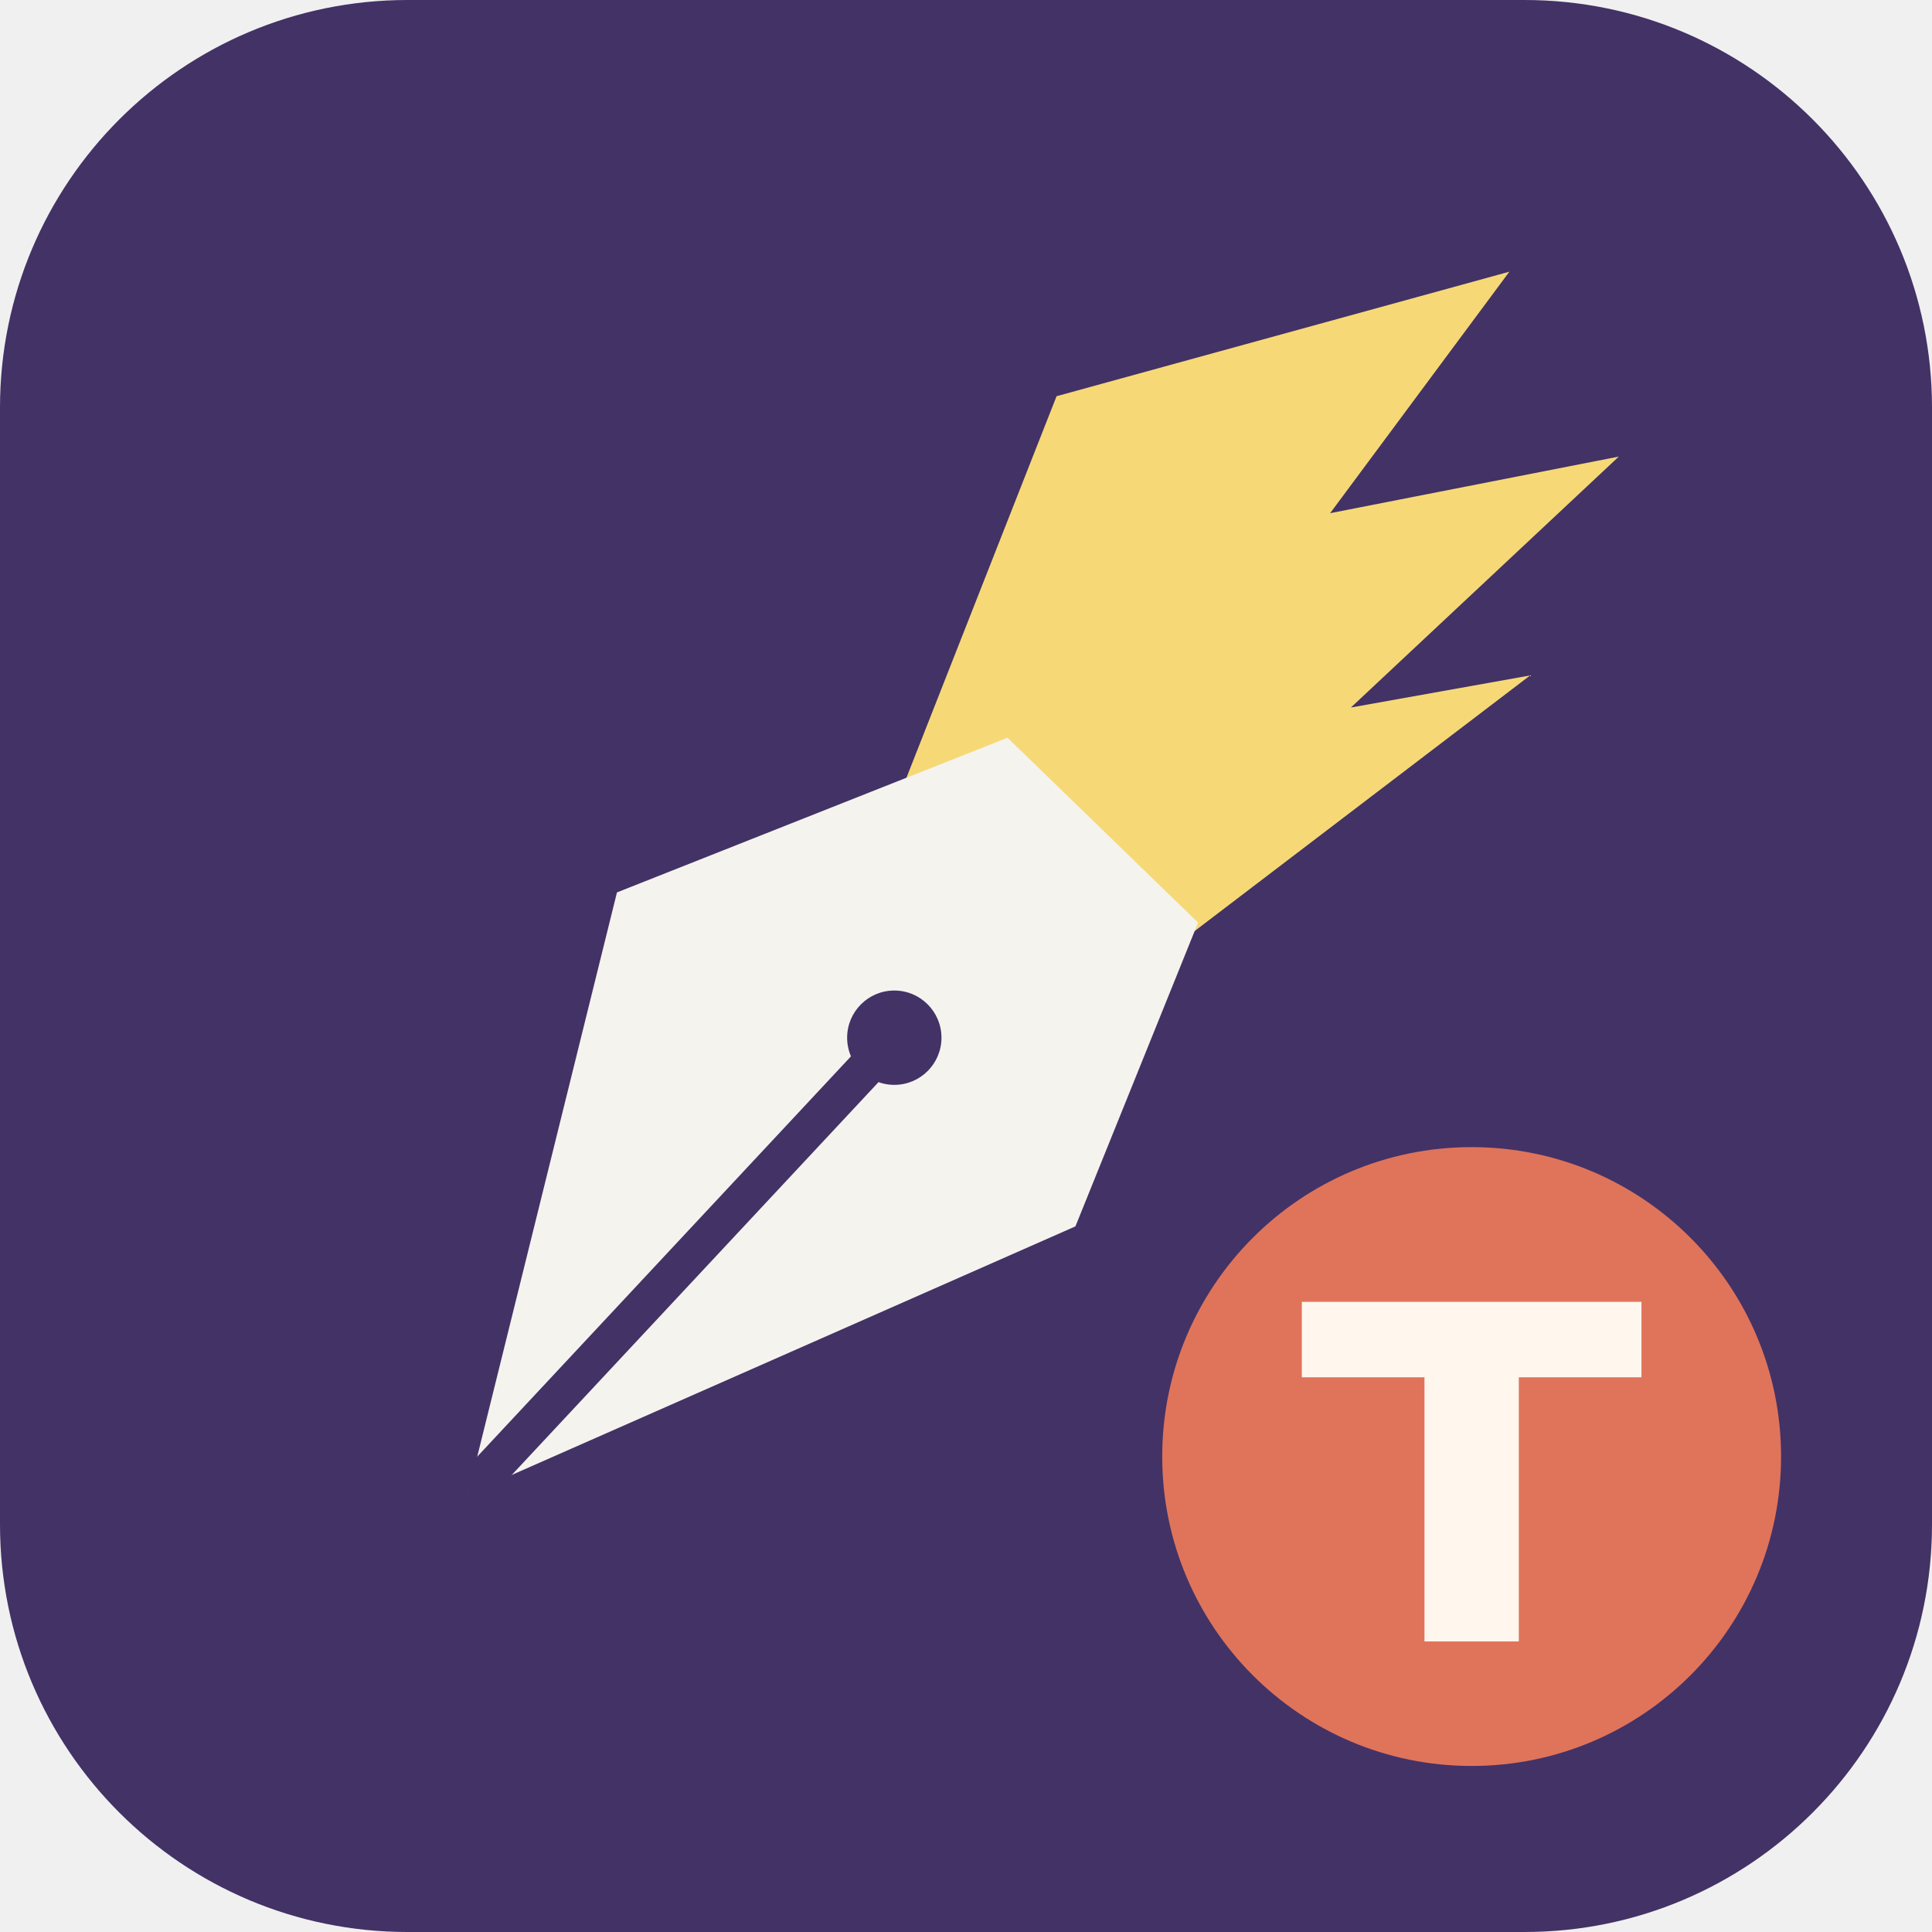
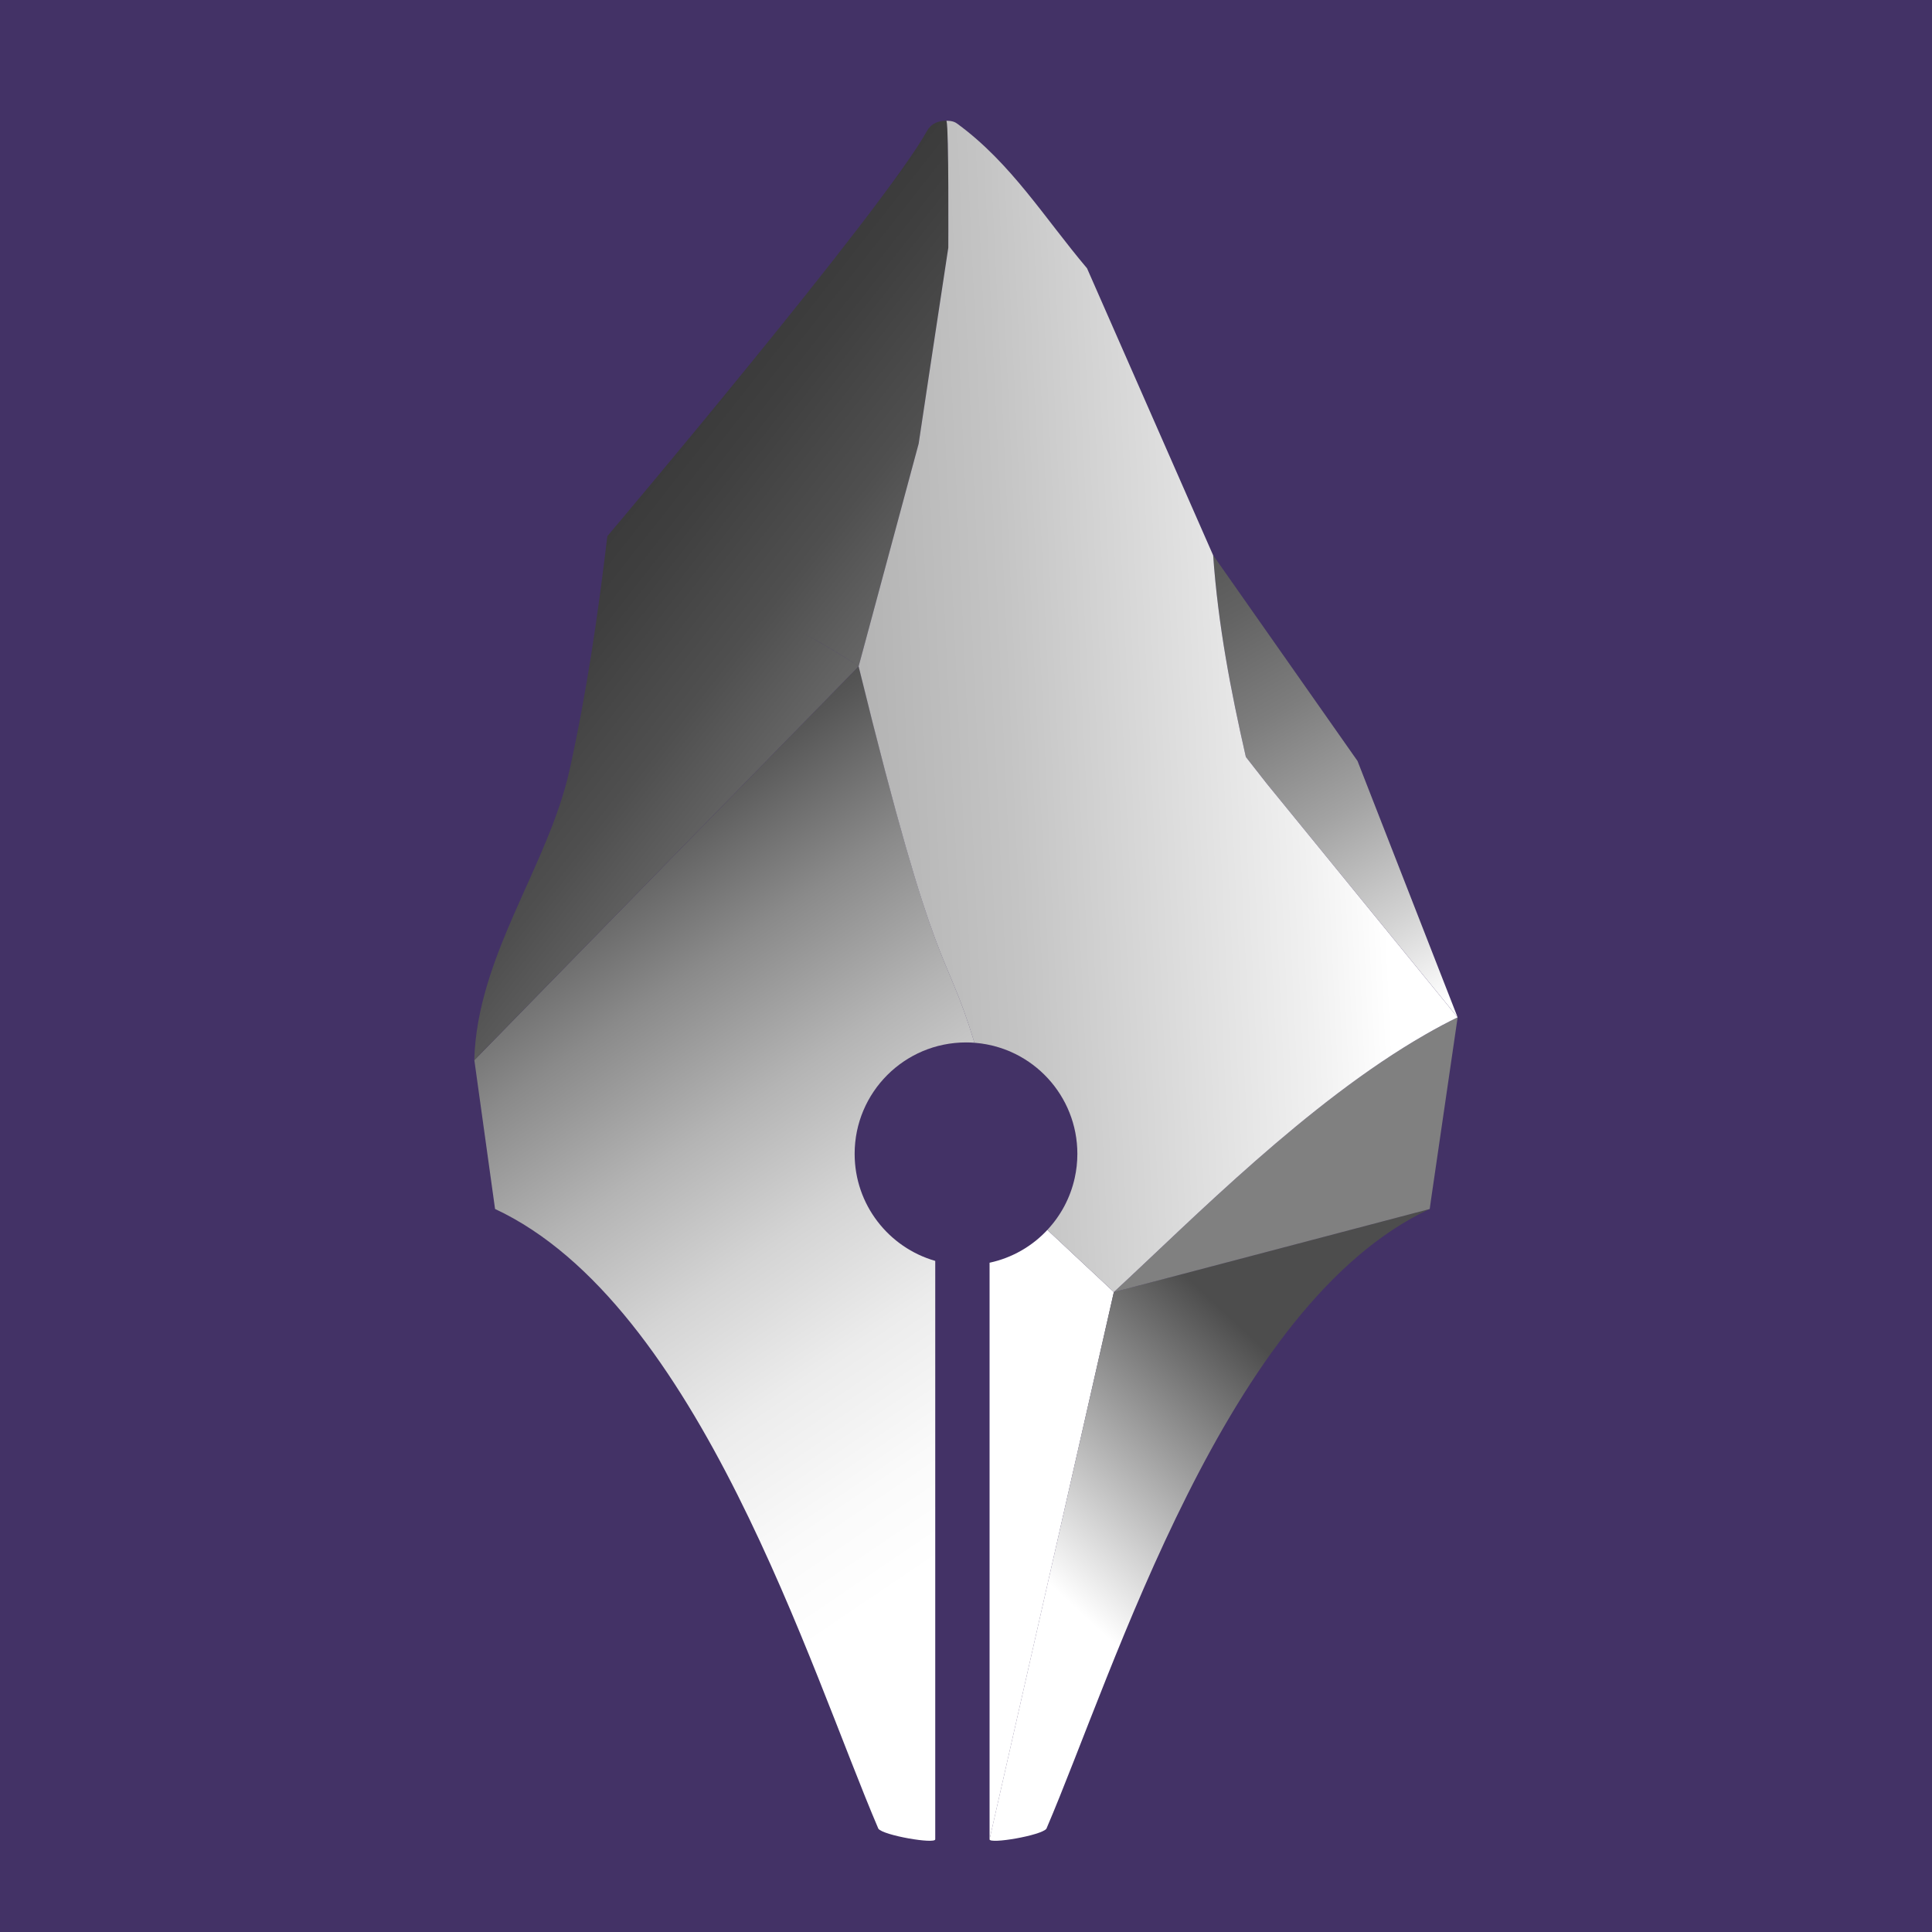
- <svg xmlns="http://www.w3.org/2000/svg" viewBox="0 0 1024 1024">
-   <rect width="1024" height="1024" rx="216" fill="#433266" />
-   <polygon points="464,454 560,210 800,144 705,272 858,242 716,375 811,358 622,502" fill="#f6d976" />
-   <polygon points="248,792 327,473 534,391 635,489 570,650" fill="#f5f3ee" />
-   <path d="M248 792 L459 566" stroke="#433266" stroke-width="20" />
-   <circle cx="474" cy="550" r="25" fill="#433266" />
-   <circle cx="780" cy="772" r="164" fill="#df745b" />
-   <path d="M690 690H870V730H805V870H755V730H690Z" fill="#fff6ee" />
+ <svg xmlns="http://www.w3.org/2000/svg" viewBox="0 0 500 500">
+   <defs>
+     <style>
+       .cls-1 {
+         fill: none;
+       }
+ 
+       .cls-2 {
+         fill: gray;
+       }
+ 
+       .cls-3 {
+         fill: url(#linear-gradient-5);
+       }
+ 
+       .cls-4 {
+         fill: url(#linear-gradient-4);
+       }
+ 
+       .cls-5 {
+         fill: url(#linear-gradient-3);
+       }
+ 
+       .cls-6 {
+         fill: url(#linear-gradient-2);
+       }
+ 
+       .cls-7 {
+         fill: url(#linear-gradient);
+       }
+ 
+       .cls-8 {
+         fill: #fff;
+       }
+ 
+       .cls-9 {
+         fill: #999;
+       }
+     </style>
+     <linearGradient id="linear-gradient" x1="119.15" y1="166.96" x2="276.31" y2="398.93" gradientUnits="userSpaceOnUse">
+       <stop offset=".21" stop-color="#4d4d4d" />
+       <stop offset=".24" stop-color="#575757" />
+       <stop offset=".37" stop-color="#8a8a8a" />
+       <stop offset=".5" stop-color="#b4b4b4" />
+       <stop offset=".62" stop-color="#d4d4d4" />
+       <stop offset=".74" stop-color="#ececec" />
+       <stop offset=".86" stop-color="#fafafa" />
+       <stop offset=".95" stop-color="#fff" />
+     </linearGradient>
+     <linearGradient id="linear-gradient-2" x1="379.4" y1="271" x2="289.74" y2="113.71" gradientUnits="userSpaceOnUse">
+       <stop offset=".07" stop-color="#fff" />
+       <stop offset=".21" stop-color="#d2d2d2" />
+       <stop offset=".38" stop-color="#a3a3a3" />
+       <stop offset=".55" stop-color="#7d7d7d" />
+       <stop offset=".7" stop-color="#636363" />
+       <stop offset=".83" stop-color="#525252" />
+       <stop offset=".94" stop-color="#4d4d4d" />
+     </linearGradient>
+     <linearGradient id="linear-gradient-3" x1="260.87" y1="213.31" x2="-50.52" y2="-31.31" gradientUnits="userSpaceOnUse">
+       <stop offset=".03" stop-color="#999" />
+       <stop offset=".07" stop-color="#838383" />
+       <stop offset=".14" stop-color="#666" />
+       <stop offset=".21" stop-color="#4f4f4f" />
+       <stop offset=".29" stop-color="#3f3f3f" />
+       <stop offset=".37" stop-color="#353535" />
+       <stop offset=".49" stop-color="#333" />
+     </linearGradient>
+     <linearGradient id="linear-gradient-4" x1="272.79" y1="411.12" x2="357.73" y2="319.43" gradientUnits="userSpaceOnUse">
+       <stop offset="0" stop-color="#fff" />
+       <stop offset=".07" stop-color="#ececec" />
+       <stop offset=".66" stop-color="#4d4d4d" />
+     </linearGradient>
+     <linearGradient id="linear-gradient-5" x1="460.92" y1="173.63" x2="161.84" y2="187.77" gradientUnits="userSpaceOnUse">
+       <stop offset=".35" stop-color="#fff" />
+       <stop offset=".42" stop-color="#f0f0f0" />
+       <stop offset=".67" stop-color="#c4c4c4" />
+       <stop offset=".8" stop-color="#b3b3b3" />
+     </linearGradient>
+   </defs>
+   <rect width="500" height="500" fill="#433266" />
+   <g id="Layer_1" data-name="Layer 1">
+     <path class="cls-1" d="M213.07,166.75s-.02.01-.03.01c-1.89-1.1-3.83-2.18-5.81-3.26,2,1.07,3.94,2.16,5.85,3.25Z" />
+     <path class="cls-7" d="M252.17,269.78s-.01.02-.03.08c-.7-.06-1.42-.08-2.13-.08-15.93,0-28.83,12.91-28.83,28.83,0,13.16,8.81,24.25,20.86,27.71v149.69c.02,1.3-13.45-1-14.72-2.74-17.63-41.16-46.52-135.8-99.2-160.39,0-.01-5.36-38.51-5.36-38.51l99.47-101.92c20.44,83.21,22.11,71.55,29.94,97.33Z" />
+     <path class="cls-9" d="M222.23,172.46c-2.89-1.94-5.99-3.83-9.19-5.7.01,0,.02,0,.03-.01,3.22,1.87,6.31,3.77,9.16,5.71Z" />
+     <path class="cls-6" d="M377.24,263.28l-49.41-60.5-5.4-6.89c-3.93-17.27-7.17-34.11-8.47-52.19l37.37,53.25,25.9,66.33Z" />
+     <path class="cls-5" d="M244.98,31.34c-.01-.07-.03-.1-.06-.1-2.99.05-4.3,1.38-5.01,2.65-11.39,20.46-82.73,104.87-82.73,104.87-2.47,20.72-5.35,40.43-9.77,60.49-5.55,24.97-23.95,48.08-24.67,75.13l99.47-101.92c-2.89-1.94-5.99-3.83-9.19-5.7-1.89-1.1-3.83-2.18-5.81-3.26,2,1.07,3.94,2.16,5.85,3.25,3.22,1.87,6.31,3.77,9.16,5.71l15.54-57.64s5.48-36.48,7.67-50.72c0,0,.16-30.76-.45-32.75Z" />
+     <path class="cls-8" d="M288.27,334.39l-32.17,141.63v-149.23c5.85-1.25,11.04-4.28,14.96-8.49l17.21,16.09Z" />
+     <path class="cls-4" d="M370.01,312.88c-52.67,24.59-81.57,119.23-99.2,160.39-1.27,1.74-14.75,4.05-14.72,2.74l32.17-141.63,81.75-21.51Z" />
+     <path class="cls-2" d="M377.24,263.28l-6.72,46.01c-.05.31-.09.61-.13.89l-.06.4-.1.74-.13.9-.09.67-81.75,21.51c20.63-19.12,50.21-49.19,80.55-66.61,2.8-1.61,5.62-3.11,8.43-4.5Z" />
+     <path class="cls-3" d="M377.24,263.28c-2.81,1.38-5.63,2.88-8.43,4.5-30.33,17.43-59.91,47.49-80.55,66.61l-17.21-16.09c3.46-3.69,5.95-8.3,7.08-13.41.45-2.02.69-4.12.69-6.27,0-15.06-11.54-27.43-26.26-28.72-.15-.01-.3-.02-.44-.03.02-.06.03-.08.03-.08-7.83-25.78-9.5-14.12-29.94-97.33l15.54-57.64s5.48-36.48,7.67-50.72c0,0,.16-30.76-.45-32.75-.01-.07-.03-.1-.06-.1,1.72,0,2.36.43,2.85.78,13.95,10.2,22.62,24.47,33.56,37.4l32.64,74.28c1.29,18.07,4.53,34.92,8.47,52.19l5.4,6.89,49.41,60.5Z" />
+   </g>
</svg>
